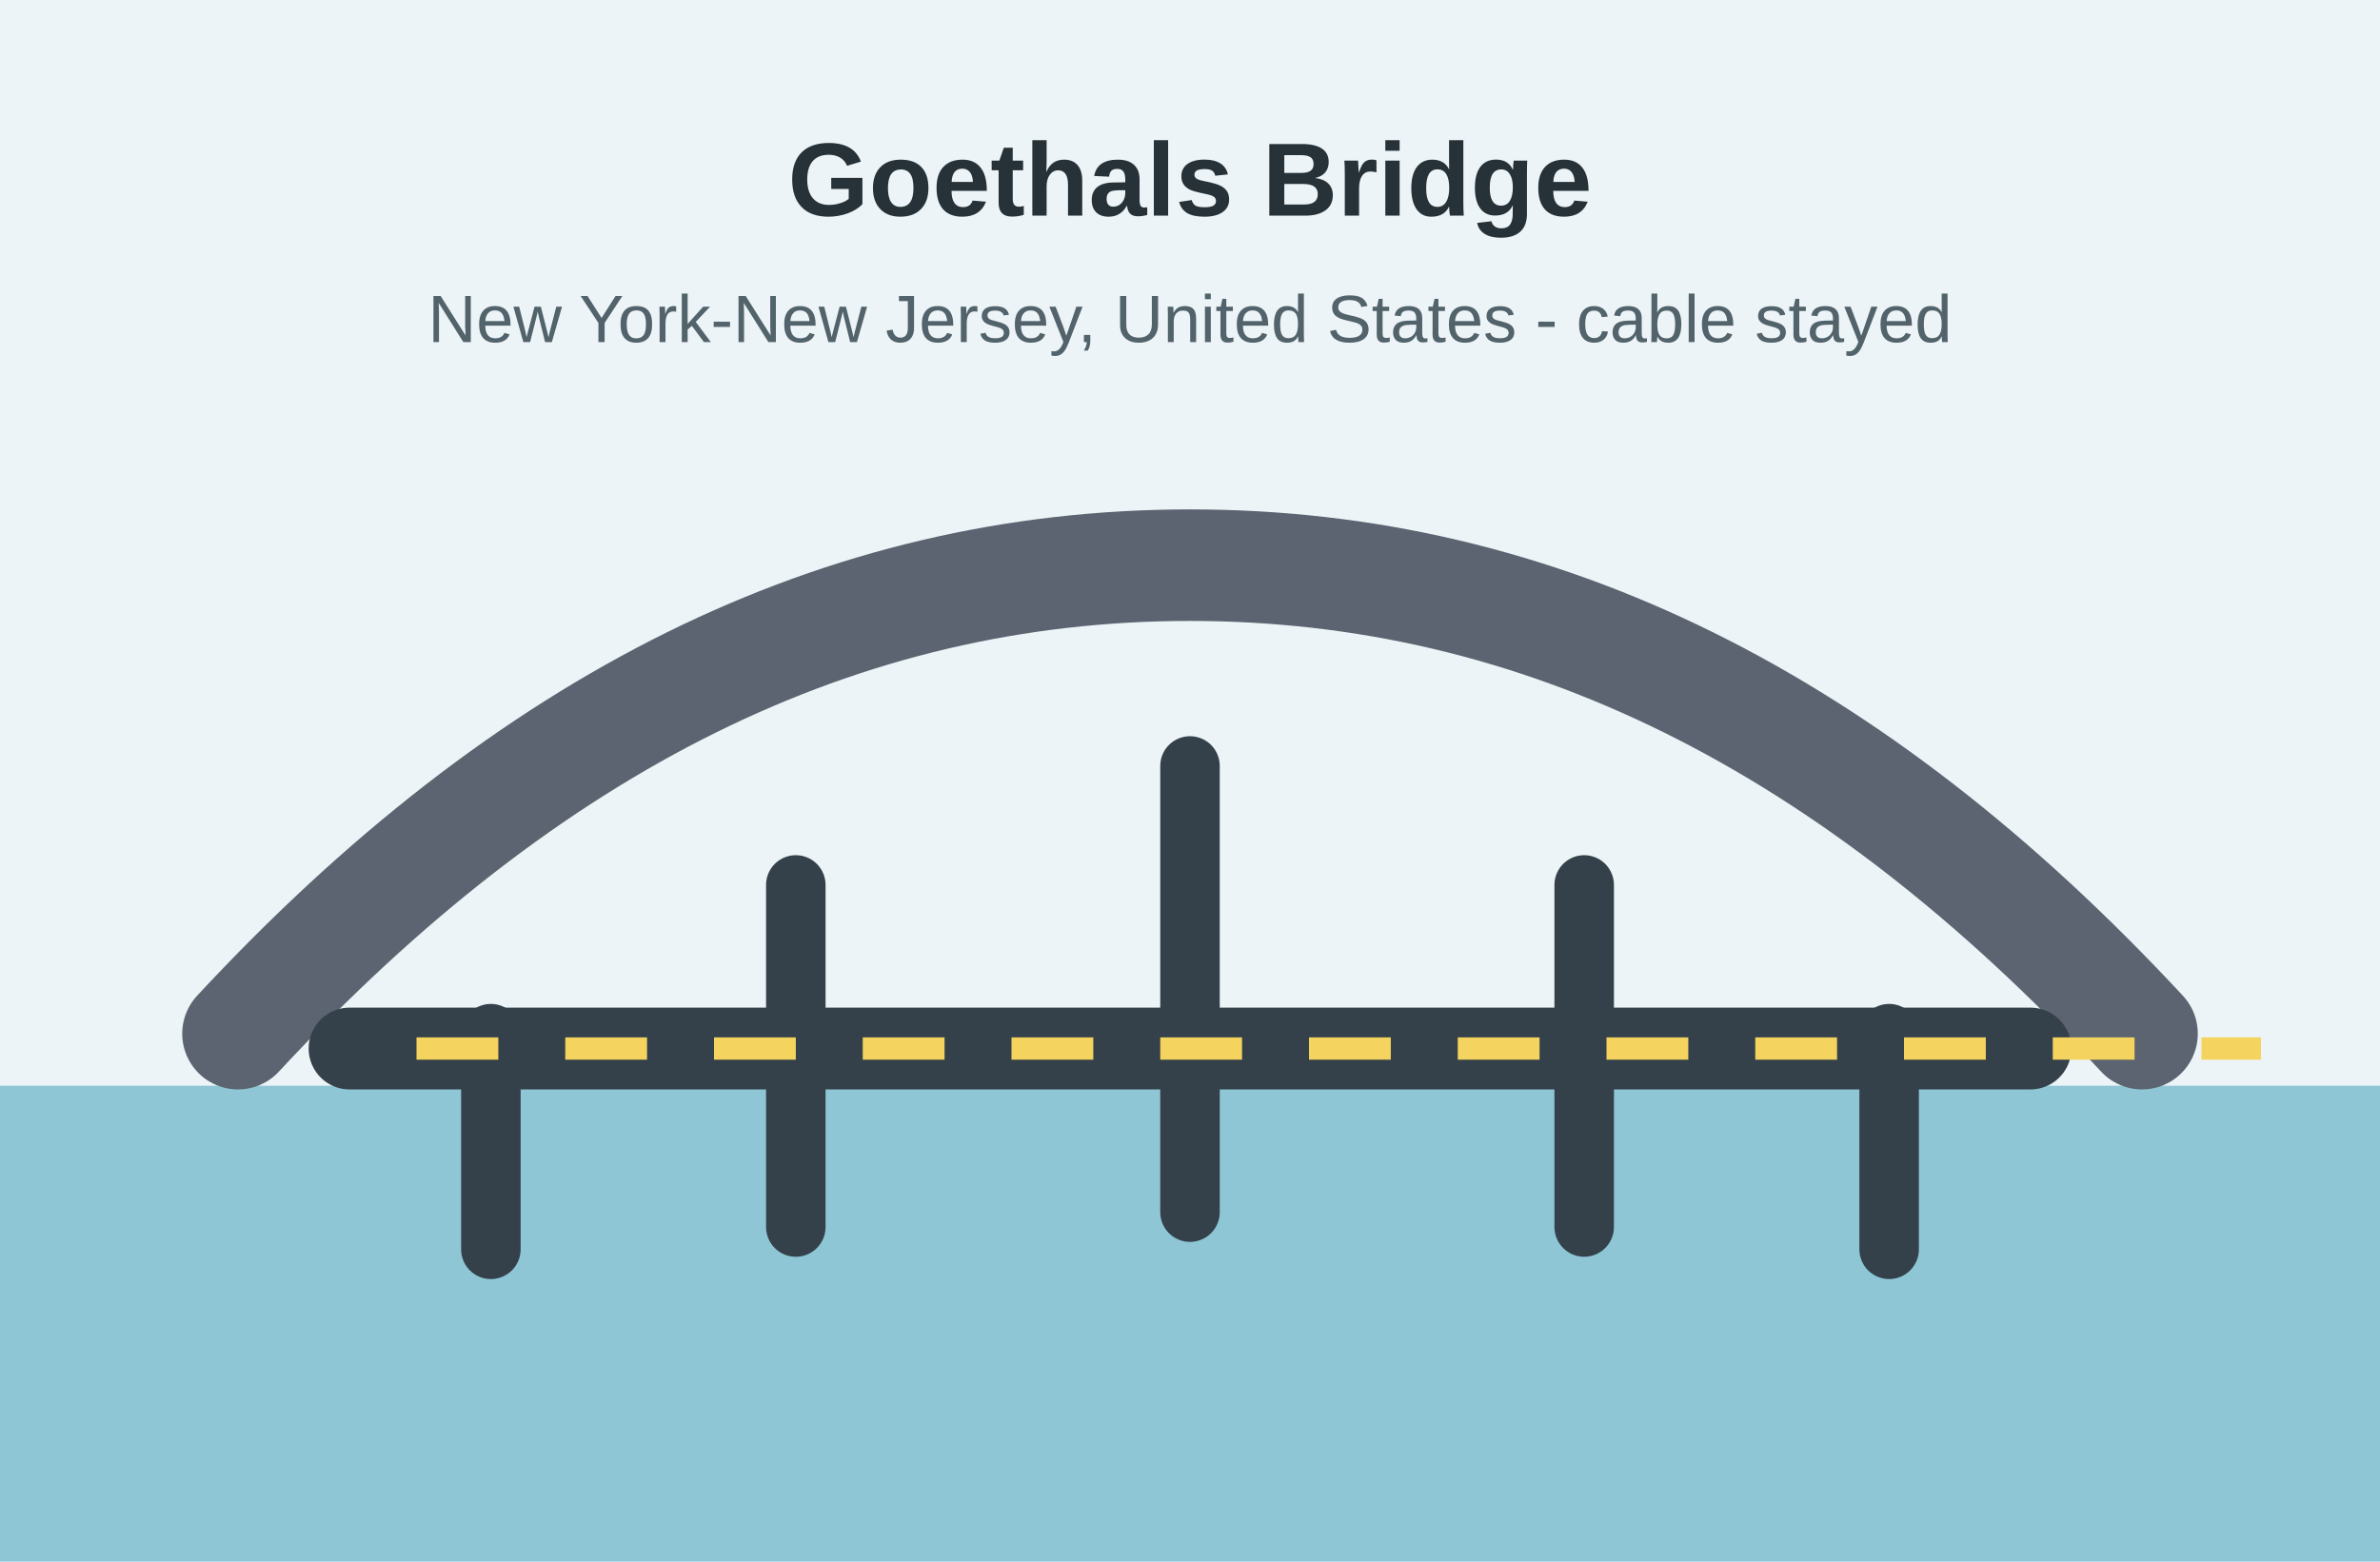
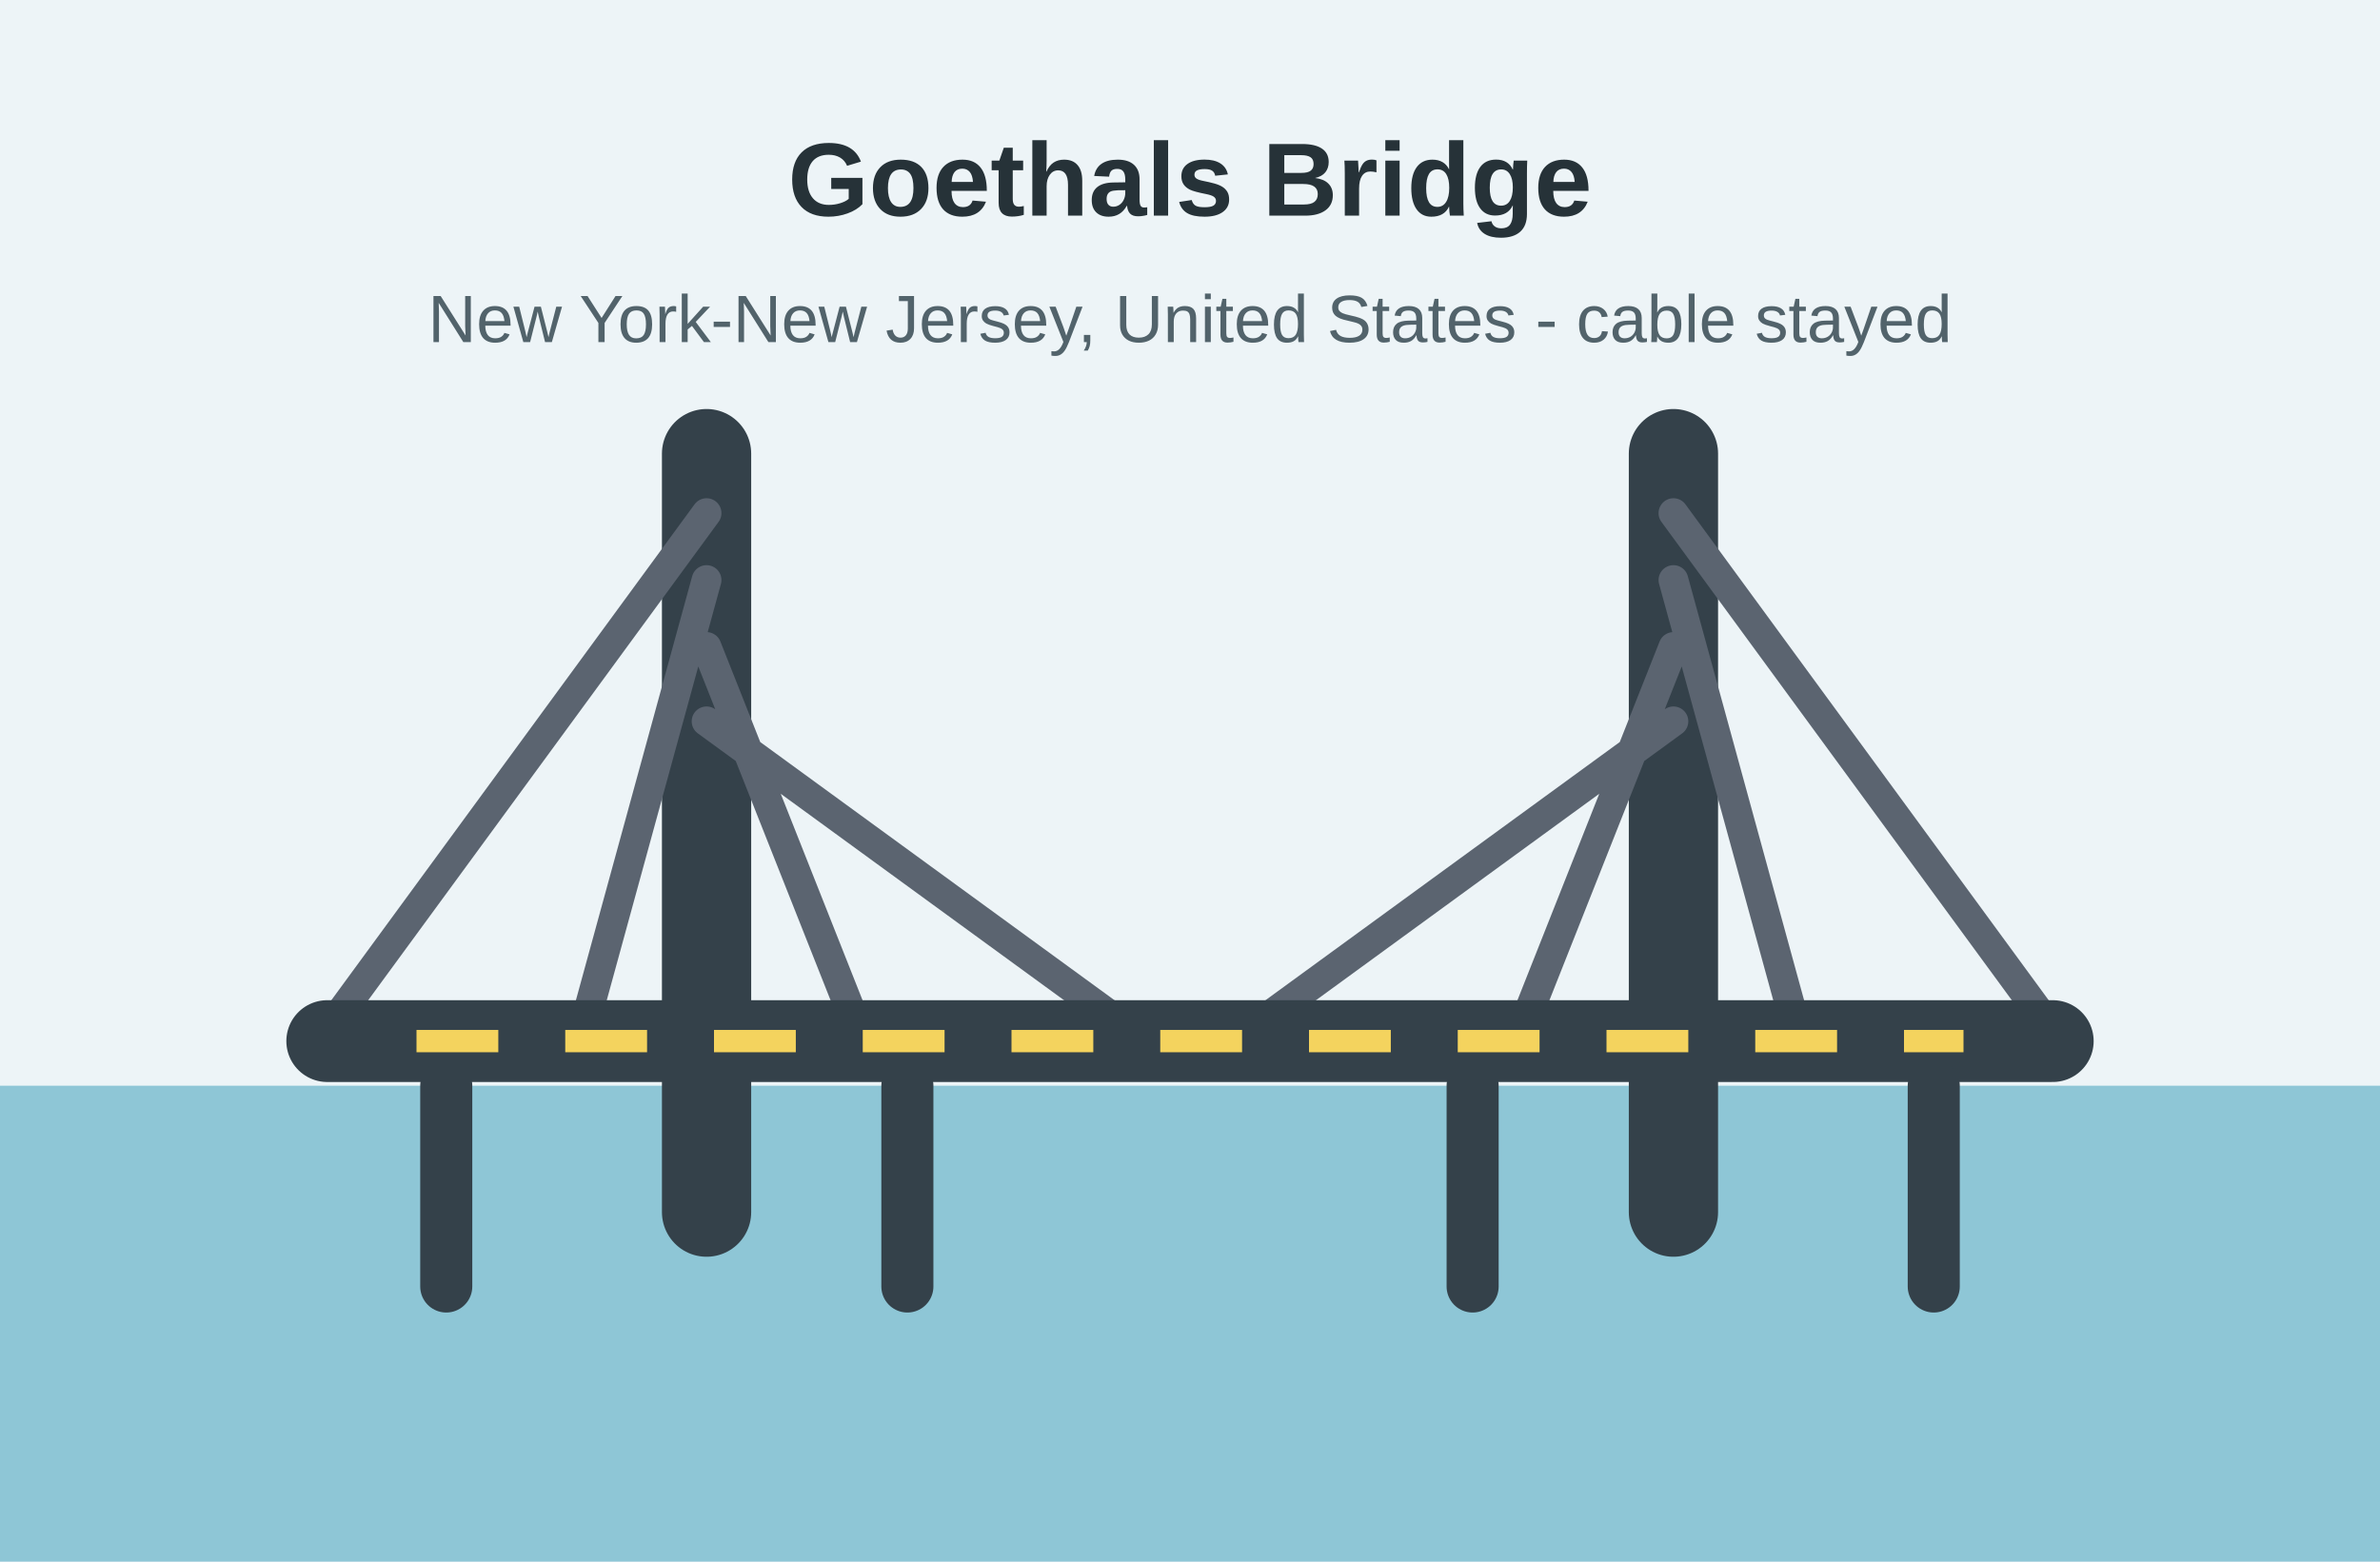
<svg xmlns="http://www.w3.org/2000/svg" viewBox="0 0 640 420" role="img" aria-label="Goethals Bridge">
  <rect width="640" height="420" fill="#edf4f7" />
-   <rect y="292" width="640" height="128" fill="#8ec6d6" />
-   <path d="M64 278c78-84 162-126 256-126s178 42 256 126" fill="none" stroke="#5b6470" stroke-width="30" stroke-linecap="round" />
-   <path d="M94 282h452" stroke="#34414a" stroke-width="22" stroke-linecap="round" />
-   <path d="M132 278v58M214 238v92M320 206v120M426 238v92M508 278v58" stroke="#34414a" stroke-width="16" stroke-linecap="round" />
-   <path d="M112 282h496" stroke="#f4d35e" stroke-width="6" stroke-dasharray="22 18" />
  <text x="320" y="58" text-anchor="middle" font-family="Arial, sans-serif" font-size="28" font-weight="700" fill="#263238">Goethals Bridge</text>
  <text x="320" y="92" text-anchor="middle" font-family="Arial, sans-serif" font-size="18" fill="#52636b">New York-New Jersey, United States - cable stayed</text>
+   <rect y="292" width="640" height="128" fill="#8ec6d6" />
+   <path d="M190 122v204M450 122v204" stroke="#34414a" stroke-width="24" stroke-linecap="round" />
+   <path d="M190 138 86 280M190 156 156 280M190 174 232 280M190 194 308 280M450 138 554 280M450 156 484 280M450 174 408 280M450 194 332 280" stroke="#5b6470" stroke-width="8" stroke-linecap="round" />
+   <path d="M88 280h464" stroke="#34414a" stroke-width="22" stroke-linecap="round" />
+   <path d="M112 280h416" stroke="#f4d35e" stroke-width="6" stroke-dasharray="22 18" />
+   <path d="M120 292v54M244 292v54M396 292v54M520 292v54" stroke="#34414a" stroke-width="14" stroke-linecap="round" />
</svg>
